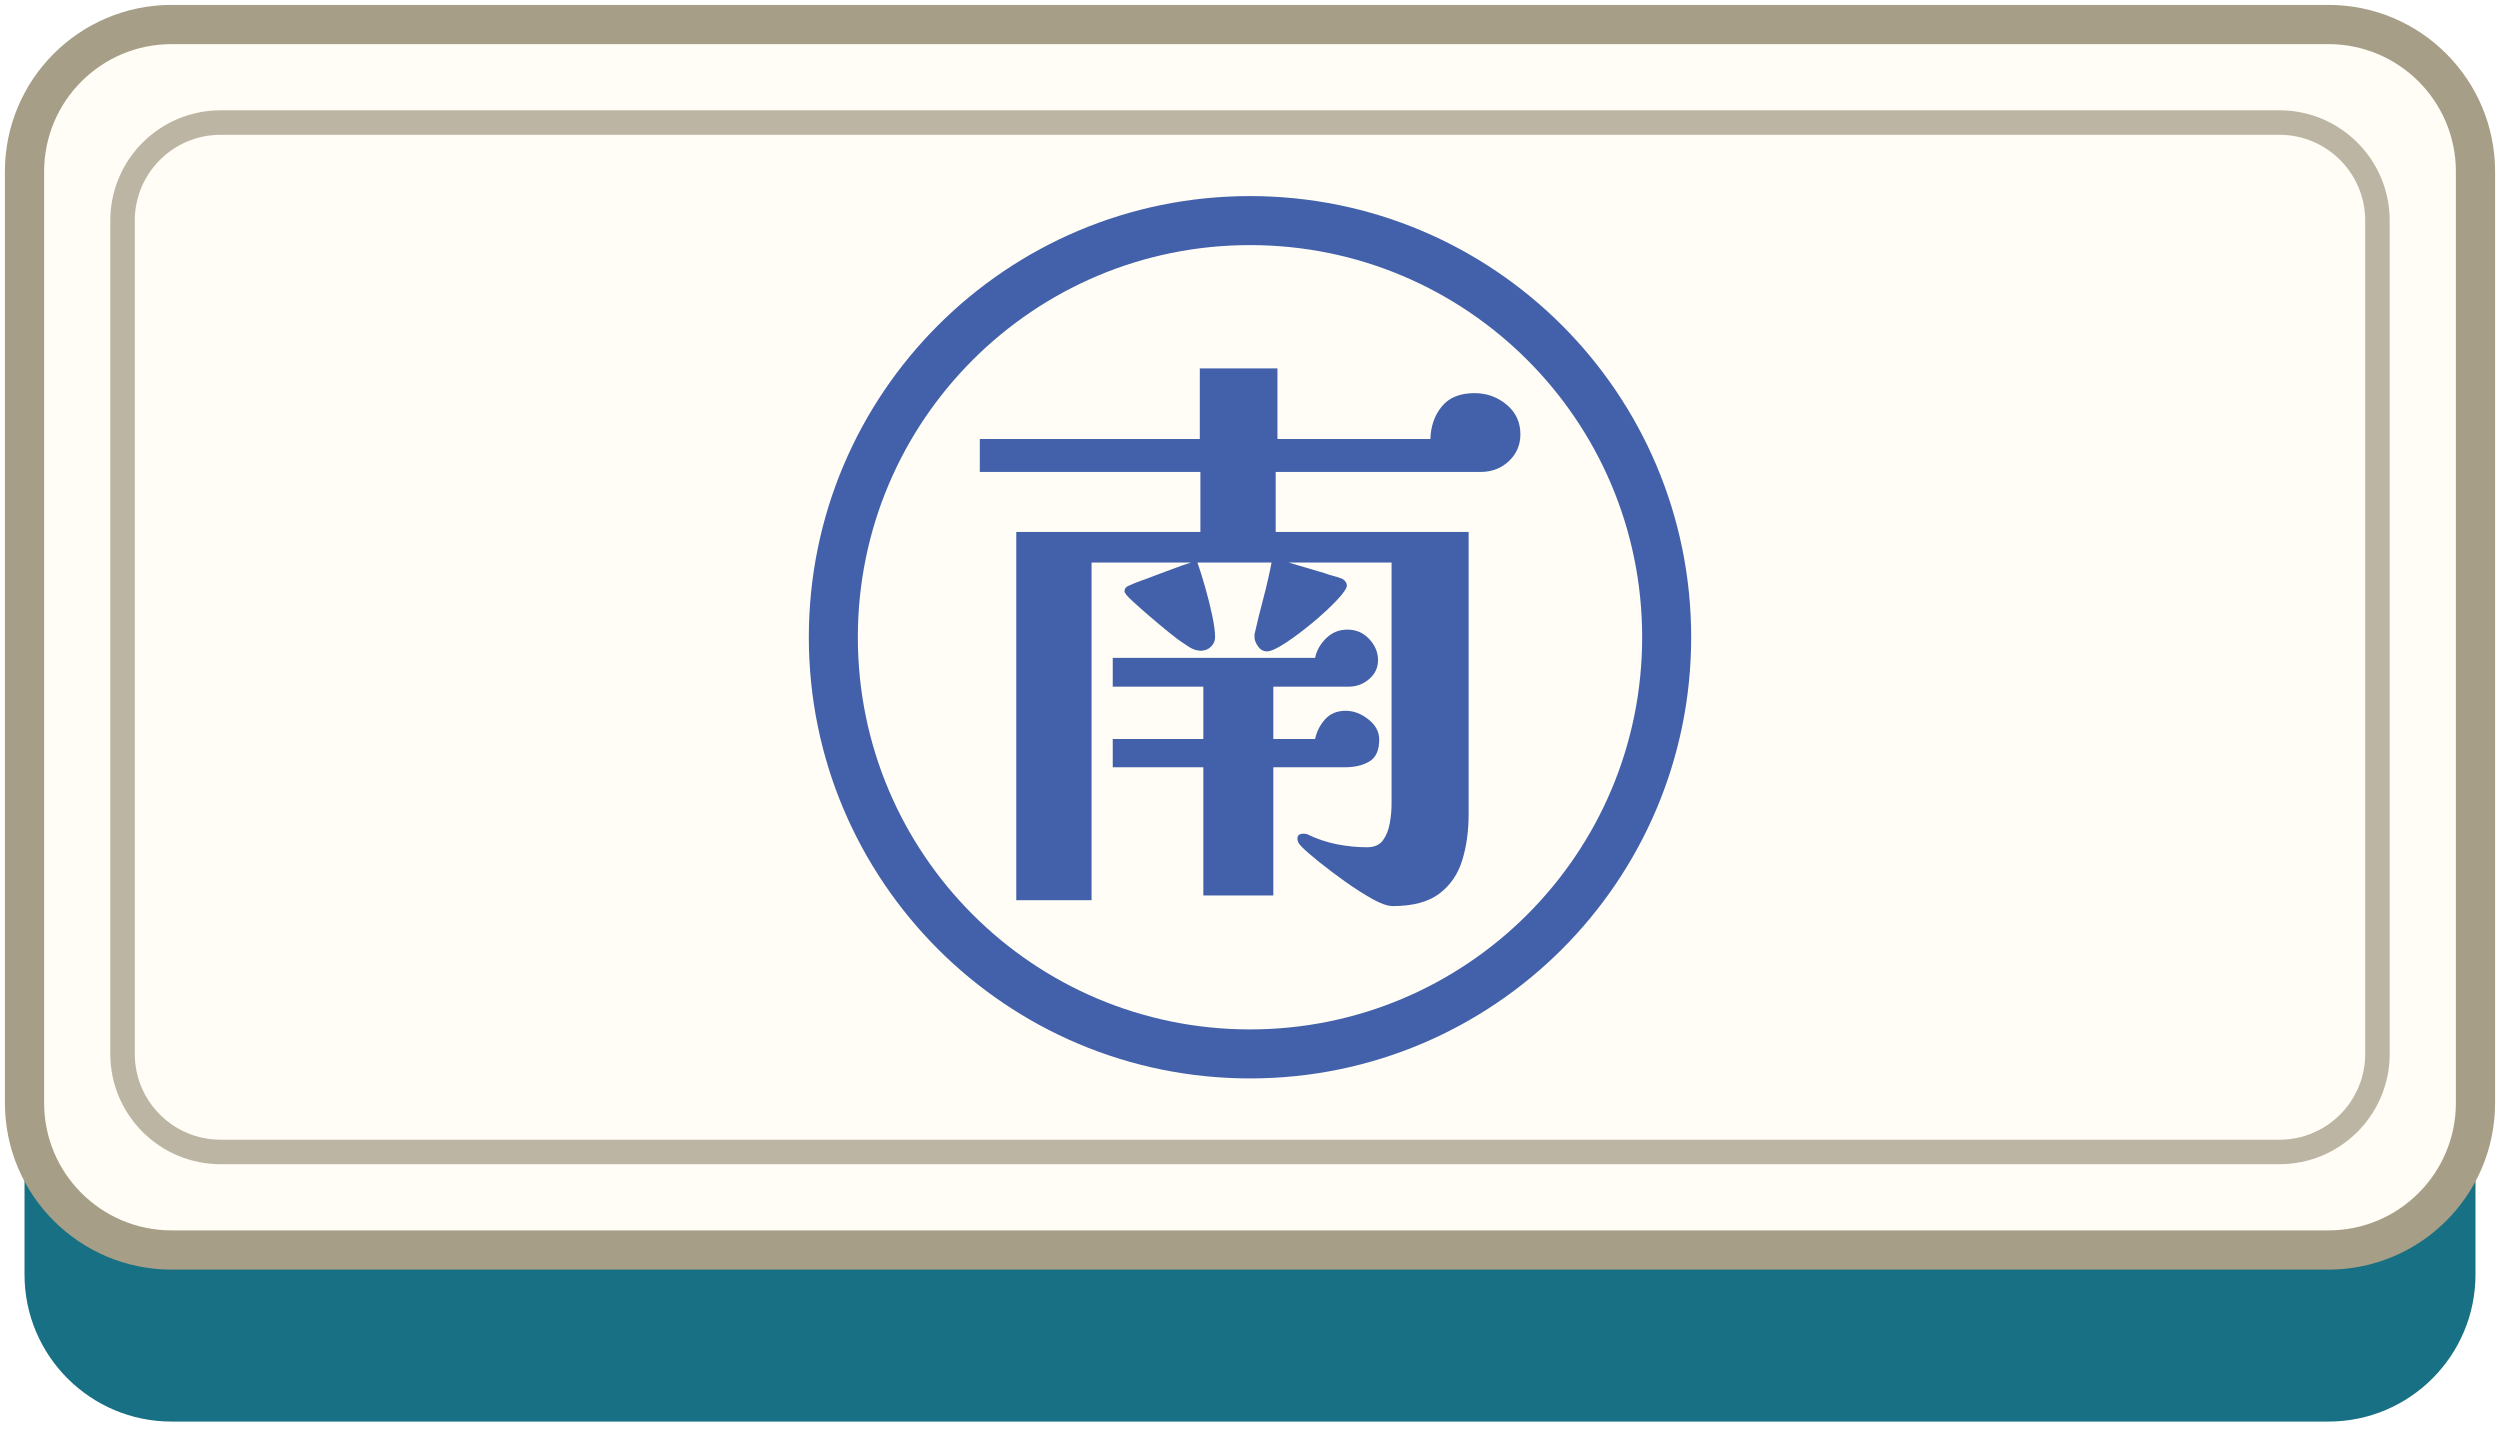
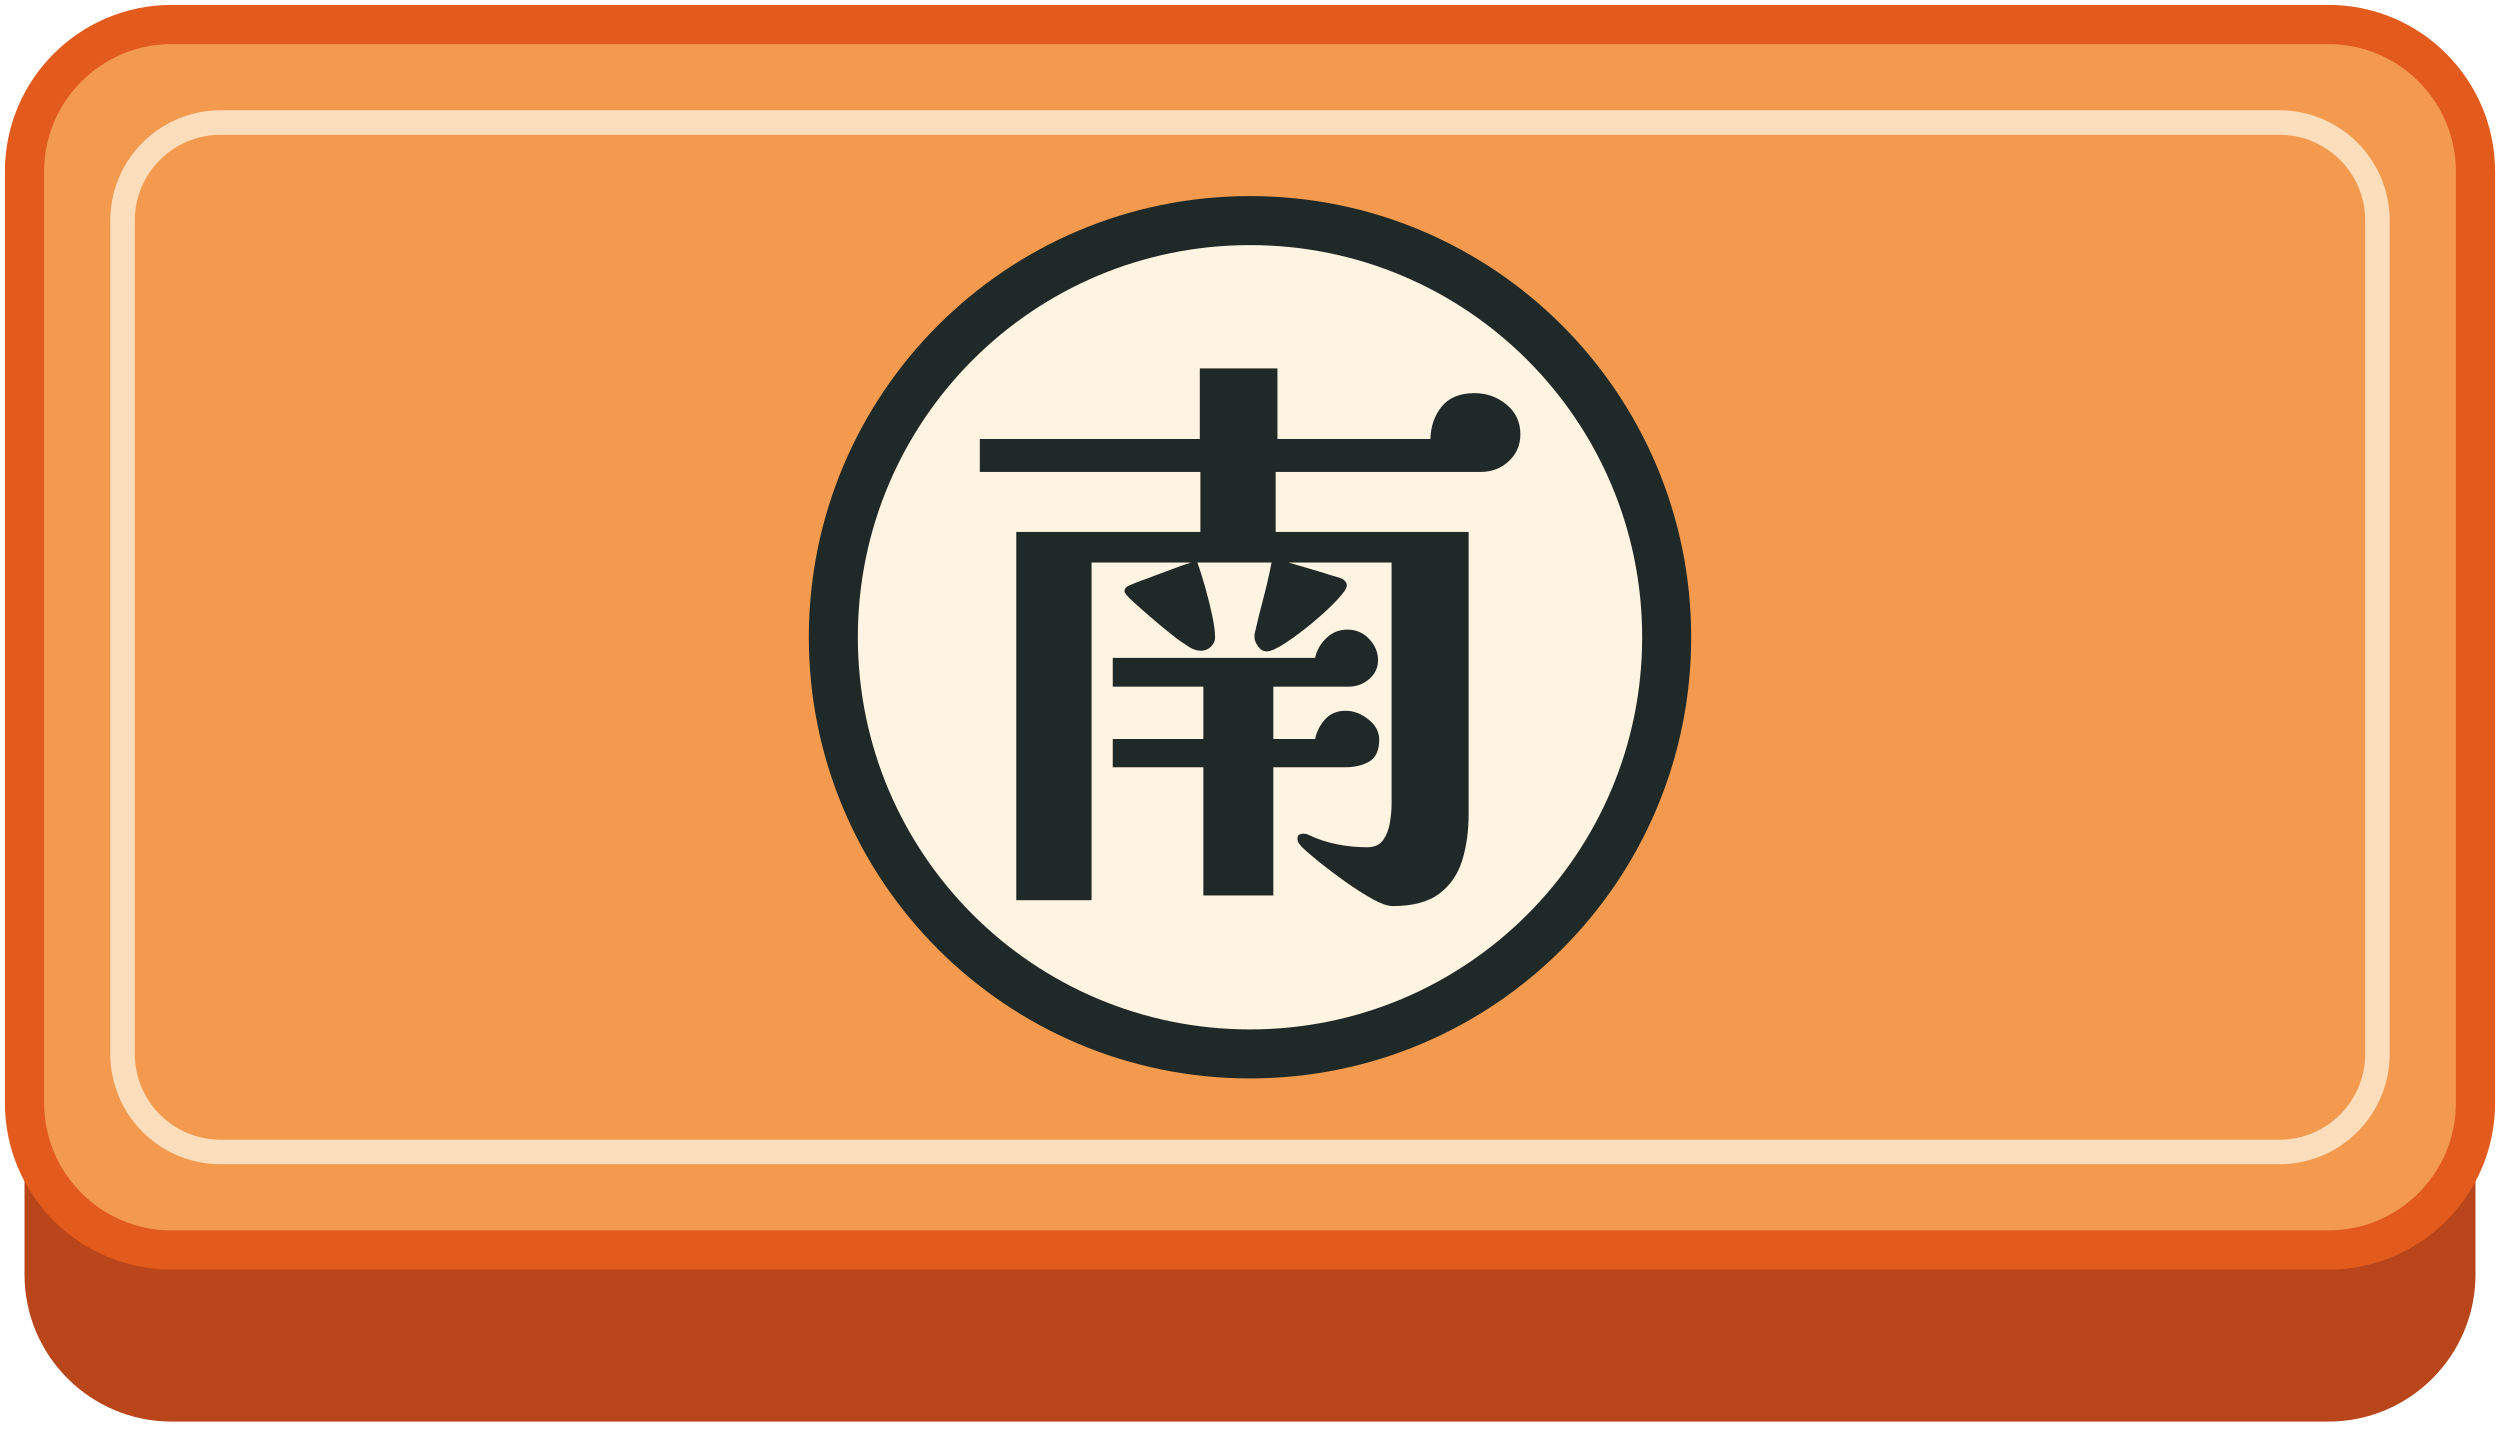
<svg xmlns="http://www.w3.org/2000/svg" viewBox="-1 -1 102 59">
-   <rect x="0" y="7" width="100" height="50" rx="6" fill="#177083" />
-   <rect x="0" y="0" width="100" height="50" rx="6" fill="#FFFDF6" stroke="#A79E87" stroke-width="1.6" />
-   <rect x="4" y="4" width="92" height="42" rx="4" fill="none" stroke="#A79E87" stroke-width="1" opacity=".75" />
-   <circle cx="50" cy="25" r="17" fill="none" stroke="#4261AA" stroke-width="2" />
-   <path transform="translate(37.68 33.88) scale(0.024 -0.024)" d="M733 196Q733 169 716.5 159.0Q700 149 675 149H553V-69H434V149H280V197H434V286H280V335H624Q628 354 643.0 368.5Q658 383 679 383Q701 383 716.0 367.0Q731 351 731 331Q731 312 716.0 299.0Q701 286 681 286H553V197H624Q628 216 641.0 230.5Q654 245 676 245Q696 245 714.5 230.5Q733 216 733 196ZM973 715Q973 688 953.5 669.5Q934 651 905 651H557V549H885V69Q885 26 874.0 -9.5Q863 -45 835.0 -66.0Q807 -87 756 -87Q743 -87 721.5 -75.0Q700 -63 676.0 -46.0Q652 -29 631.5 -12.5Q611 4 602 13Q599 16 596.5 19.5Q594 23 594 28Q594 36 604 36Q609 36 611 35L613 34Q636 23 661.5 18.0Q687 13 712 13Q731 13 739.5 25.0Q748 37 751.0 54.0Q754 71 754 87V497H579L640 479Q648 476 656.0 474.0Q664 472 671 469Q678 464 678 458Q678 451 661.0 433.0Q644 415 620.0 395.0Q596 375 574.0 360.5Q552 346 542 346Q533 346 527.0 354.5Q521 363 521 370V375Q528 406 536.0 436.0Q544 466 550 497H424Q430 480 437.0 455.5Q444 431 449.0 407.5Q454 384 454 370Q454 361 447.0 354.0Q440 347 429 347L422 348Q415 350 409.0 354.0Q403 358 397 362Q392 365 376.5 377.5Q361 390 343.5 405.0Q326 420 313.0 432.0Q300 444 300 448Q300 455 308 458Q319 463 330.5 467.0Q342 471 352 475Q366 480 381.5 486.0Q397 492 413 497H244V-77H116V549H429V651H54V707H428V827H560V707H820Q821 740 839.5 762.5Q858 785 895 785Q926 785 949.5 765.5Q973 746 973 715Z" fill="#4261AA" />
+   <rect x="0" y="7" width="100" height="50" rx="6" fill="#B8461A" />
+   <rect x="0" y="0" width="100" height="50" rx="6" fill="#F39A4E" stroke="#E25A1C" stroke-width="1.6" />
+   <rect x="4" y="4" width="92" height="42" rx="4" fill="none" stroke="#FFF4E2" stroke-width="1" opacity=".75" />
+   <circle cx="50" cy="25" r="17" fill="#FFF4E2" stroke="#1F2A28" stroke-width="2" />
+   <path transform="translate(37.68 33.88) scale(0.024 -0.024)" d="M733 196Q733 169 716.5 159.0Q700 149 675 149H553V-69H434V149H280V197H434V286H280V335H624Q628 354 643.0 368.5Q658 383 679 383Q701 383 716.0 367.0Q731 351 731 331Q731 312 716.0 299.0Q701 286 681 286H553V197H624Q628 216 641.0 230.5Q654 245 676 245Q696 245 714.5 230.5Q733 216 733 196ZM973 715Q973 688 953.5 669.5Q934 651 905 651H557V549H885V69Q885 26 874.0 -9.5Q863 -45 835.0 -66.0Q807 -87 756 -87Q743 -87 721.5 -75.0Q700 -63 676.0 -46.0Q652 -29 631.5 -12.5Q611 4 602 13Q599 16 596.5 19.5Q594 23 594 28Q594 36 604 36Q609 36 611 35L613 34Q636 23 661.5 18.0Q687 13 712 13Q731 13 739.5 25.0Q748 37 751.0 54.0Q754 71 754 87V497H579L640 479Q648 476 656.0 474.0Q664 472 671 469Q678 464 678 458Q678 451 661.0 433.0Q644 415 620.0 395.0Q596 375 574.0 360.5Q552 346 542 346Q533 346 527.0 354.5Q521 363 521 370V375Q528 406 536.0 436.0Q544 466 550 497H424Q430 480 437.0 455.5Q444 431 449.0 407.5Q454 384 454 370Q454 361 447.0 354.0Q440 347 429 347L422 348Q415 350 409.0 354.0Q403 358 397 362Q392 365 376.5 377.5Q361 390 343.5 405.0Q326 420 313.0 432.0Q300 444 300 448Q300 455 308 458Q319 463 330.5 467.0Q342 471 352 475Q366 480 381.5 486.0Q397 492 413 497H244V-77H116V549H429V651H54V707H428V827H560V707H820Q821 740 839.5 762.5Q858 785 895 785Q926 785 949.5 765.5Q973 746 973 715Z" fill="#1F2A28" />
</svg>
